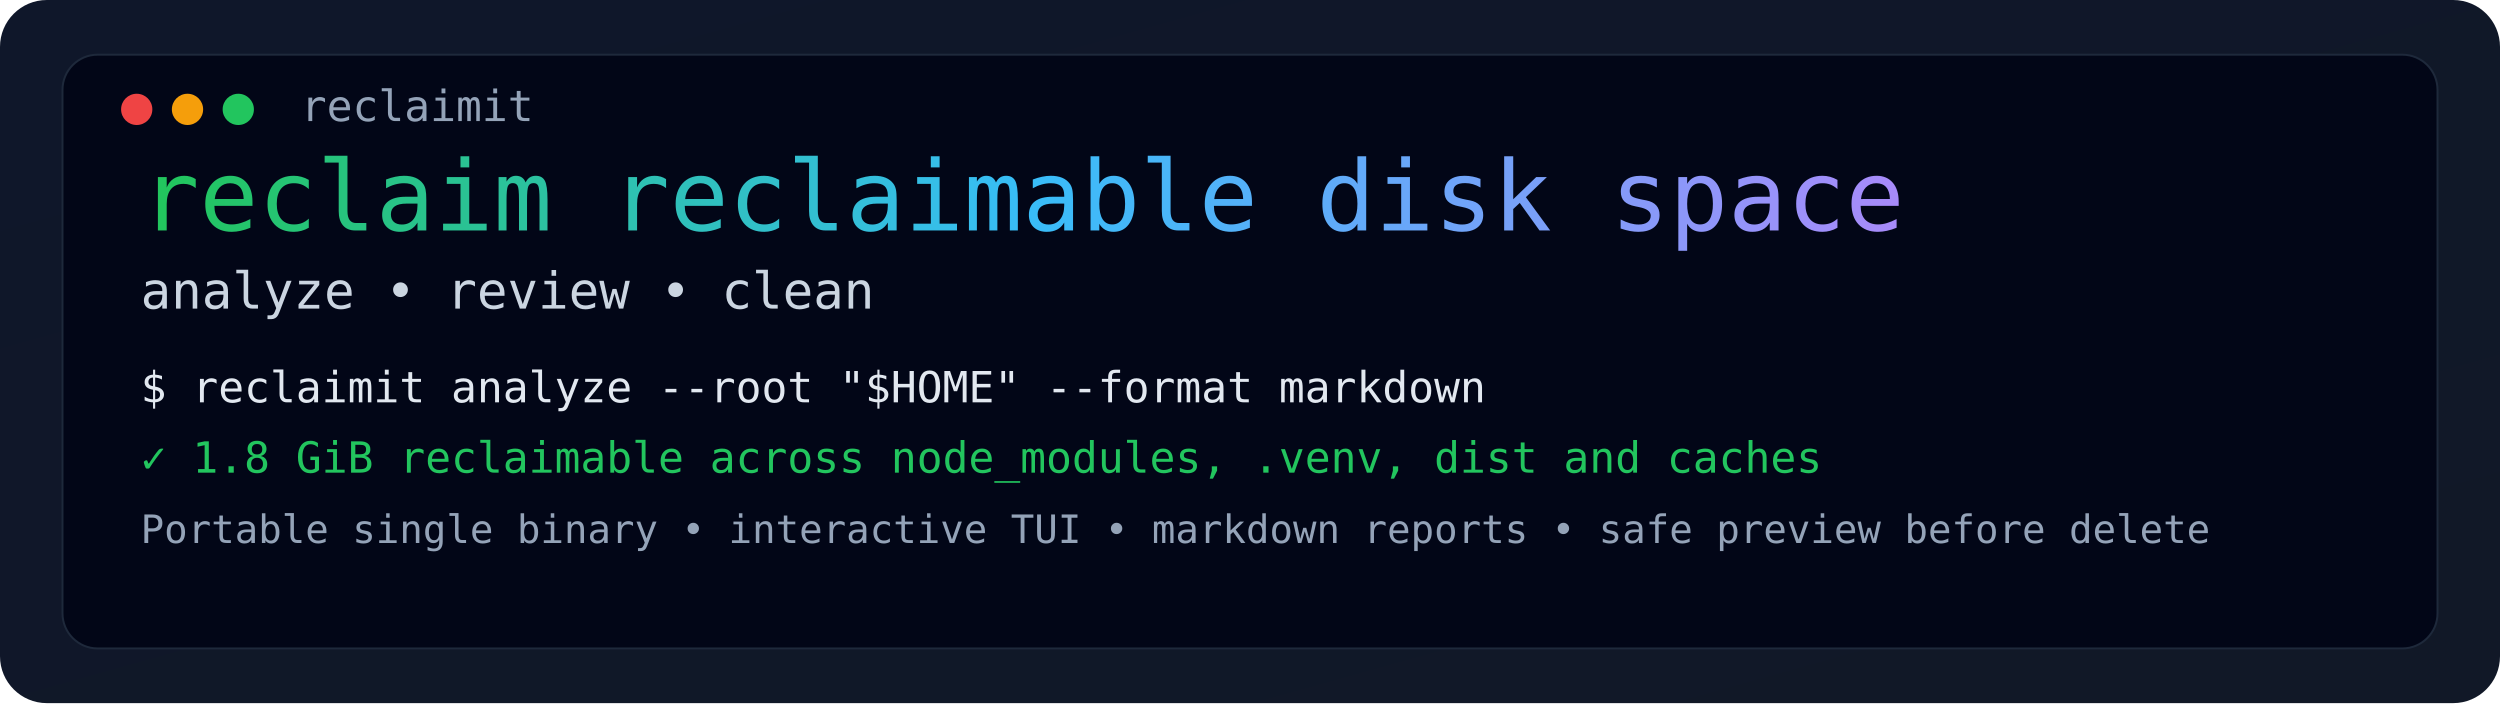
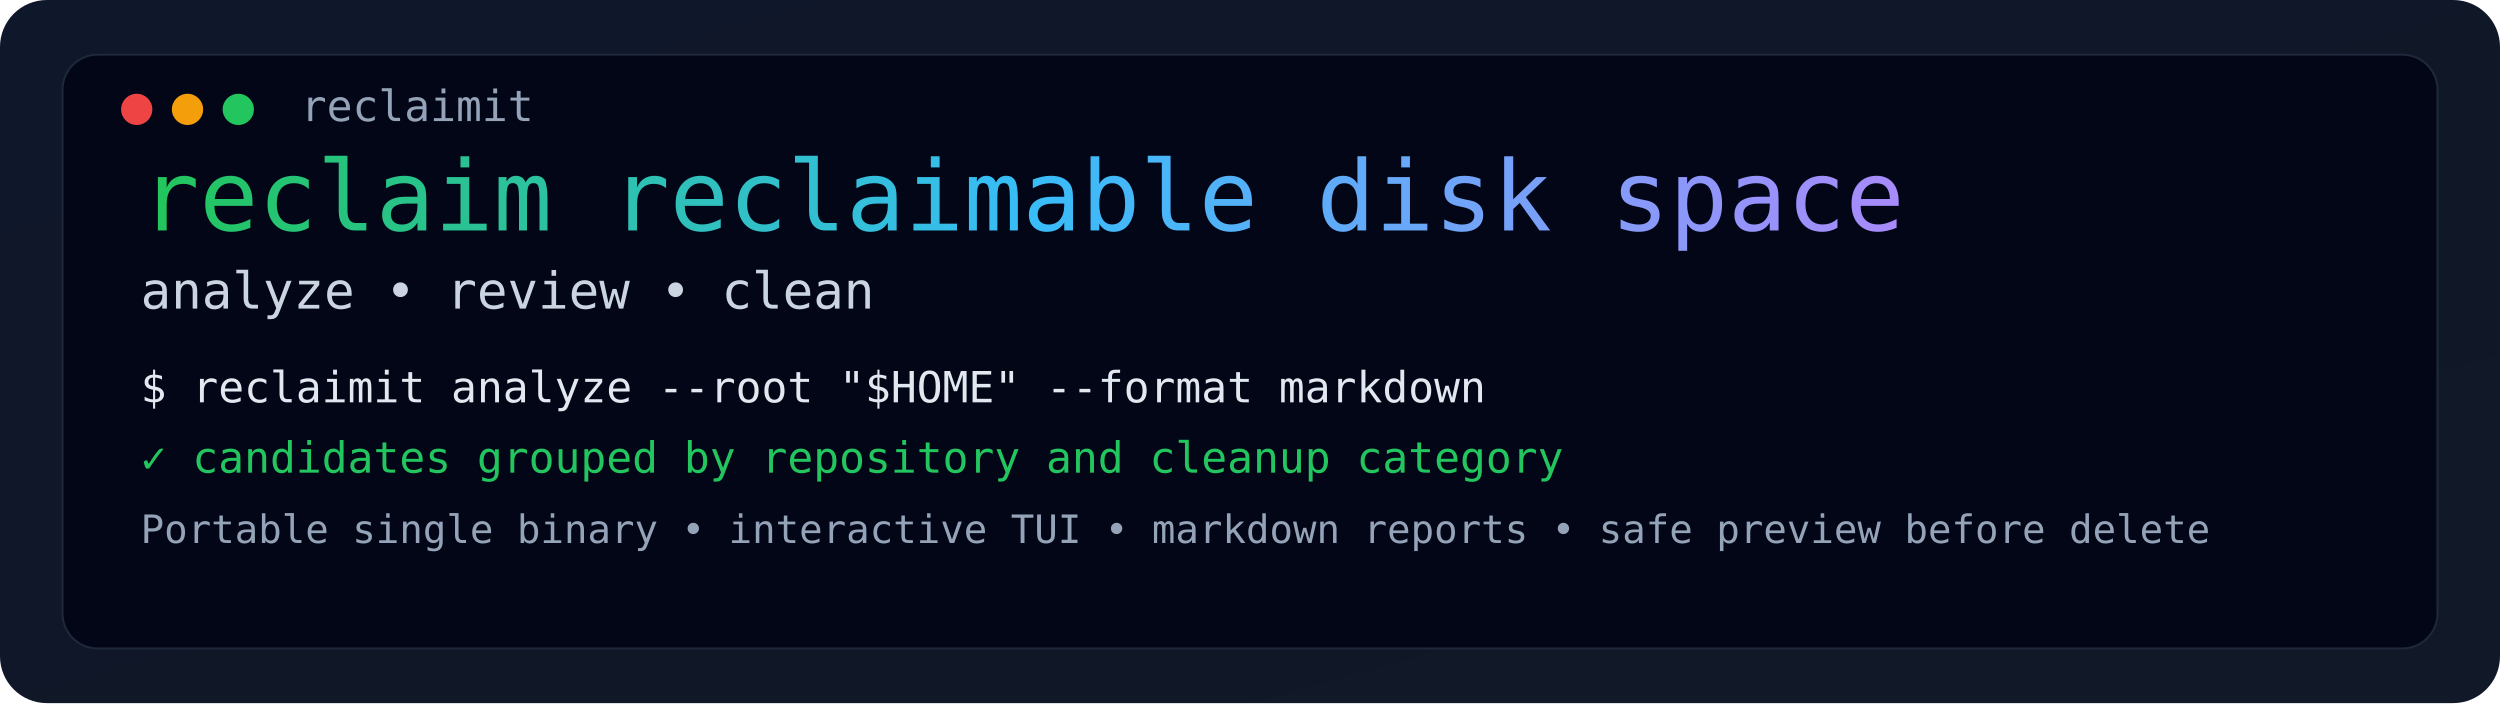
<svg xmlns="http://www.w3.org/2000/svg" width="1280" height="360" viewBox="0 0 1280 360" role="img" aria-labelledby="title desc">
  <defs>
    <linearGradient id="bg" x1="0" x2="1" y1="0" y2="1">
      <stop offset="0%" stop-color="#0f172a" />
      <stop offset="100%" stop-color="#111827" />
    </linearGradient>
    <linearGradient id="accent" x1="0" x2="1" y1="0" y2="0">
      <stop offset="0%" stop-color="#22c55e" />
      <stop offset="50%" stop-color="#38bdf8" />
      <stop offset="100%" stop-color="#a78bfa" />
    </linearGradient>
  </defs>
  <rect width="1280" height="360" rx="24" fill="url(#bg)" />
  <rect x="32" y="28" width="1216" height="304" rx="18" fill="#020617" stroke="#1e293b" />
  <circle cx="70" cy="56" r="8" fill="#ef4444" />
  <circle cx="96" cy="56" r="8" fill="#f59e0b" />
  <circle cx="122" cy="56" r="8" fill="#22c55e" />
  <text x="154" y="62" font-family="ui-monospace, SFMono-Regular, Menlo, Consolas, monospace" font-size="22" fill="#94a3b8">reclaimit</text>
  <text x="72" y="118" font-family="ui-monospace, SFMono-Regular, Menlo, Consolas, monospace" font-size="50" fill="url(#accent)">reclaim reclaimable disk space</text>
  <text x="72" y="158" font-family="ui-monospace, SFMono-Regular, Menlo, Consolas, monospace" font-size="26" fill="#cbd5e1">analyze • review • clean</text>
  <text x="72" y="206" font-family="ui-monospace, SFMono-Regular, Menlo, Consolas, monospace" font-size="22" fill="#e2e8f0">$ reclaimit analyze --root "$HOME" --format markdown</text>
-   <text x="72" y="242" font-family="ui-monospace, SFMono-Regular, Menlo, Consolas, monospace" font-size="22" fill="#22c55e">✓ 1.8 GiB reclaimable across node_modules, .venv, dist and caches</text>
+   <text x="72" y="242" font-family="ui-monospace, SFMono-Regular, Menlo, Consolas, monospace" font-size="22" fill="#22c55e">✓ candidates grouped by repository and cleanup category</text>
  <text x="72" y="278" font-family="ui-monospace, SFMono-Regular, Menlo, Consolas, monospace" font-size="20" fill="#94a3b8">Portable single binary • interactive TUI • markdown reports • safe preview before delete</text>
</svg>
